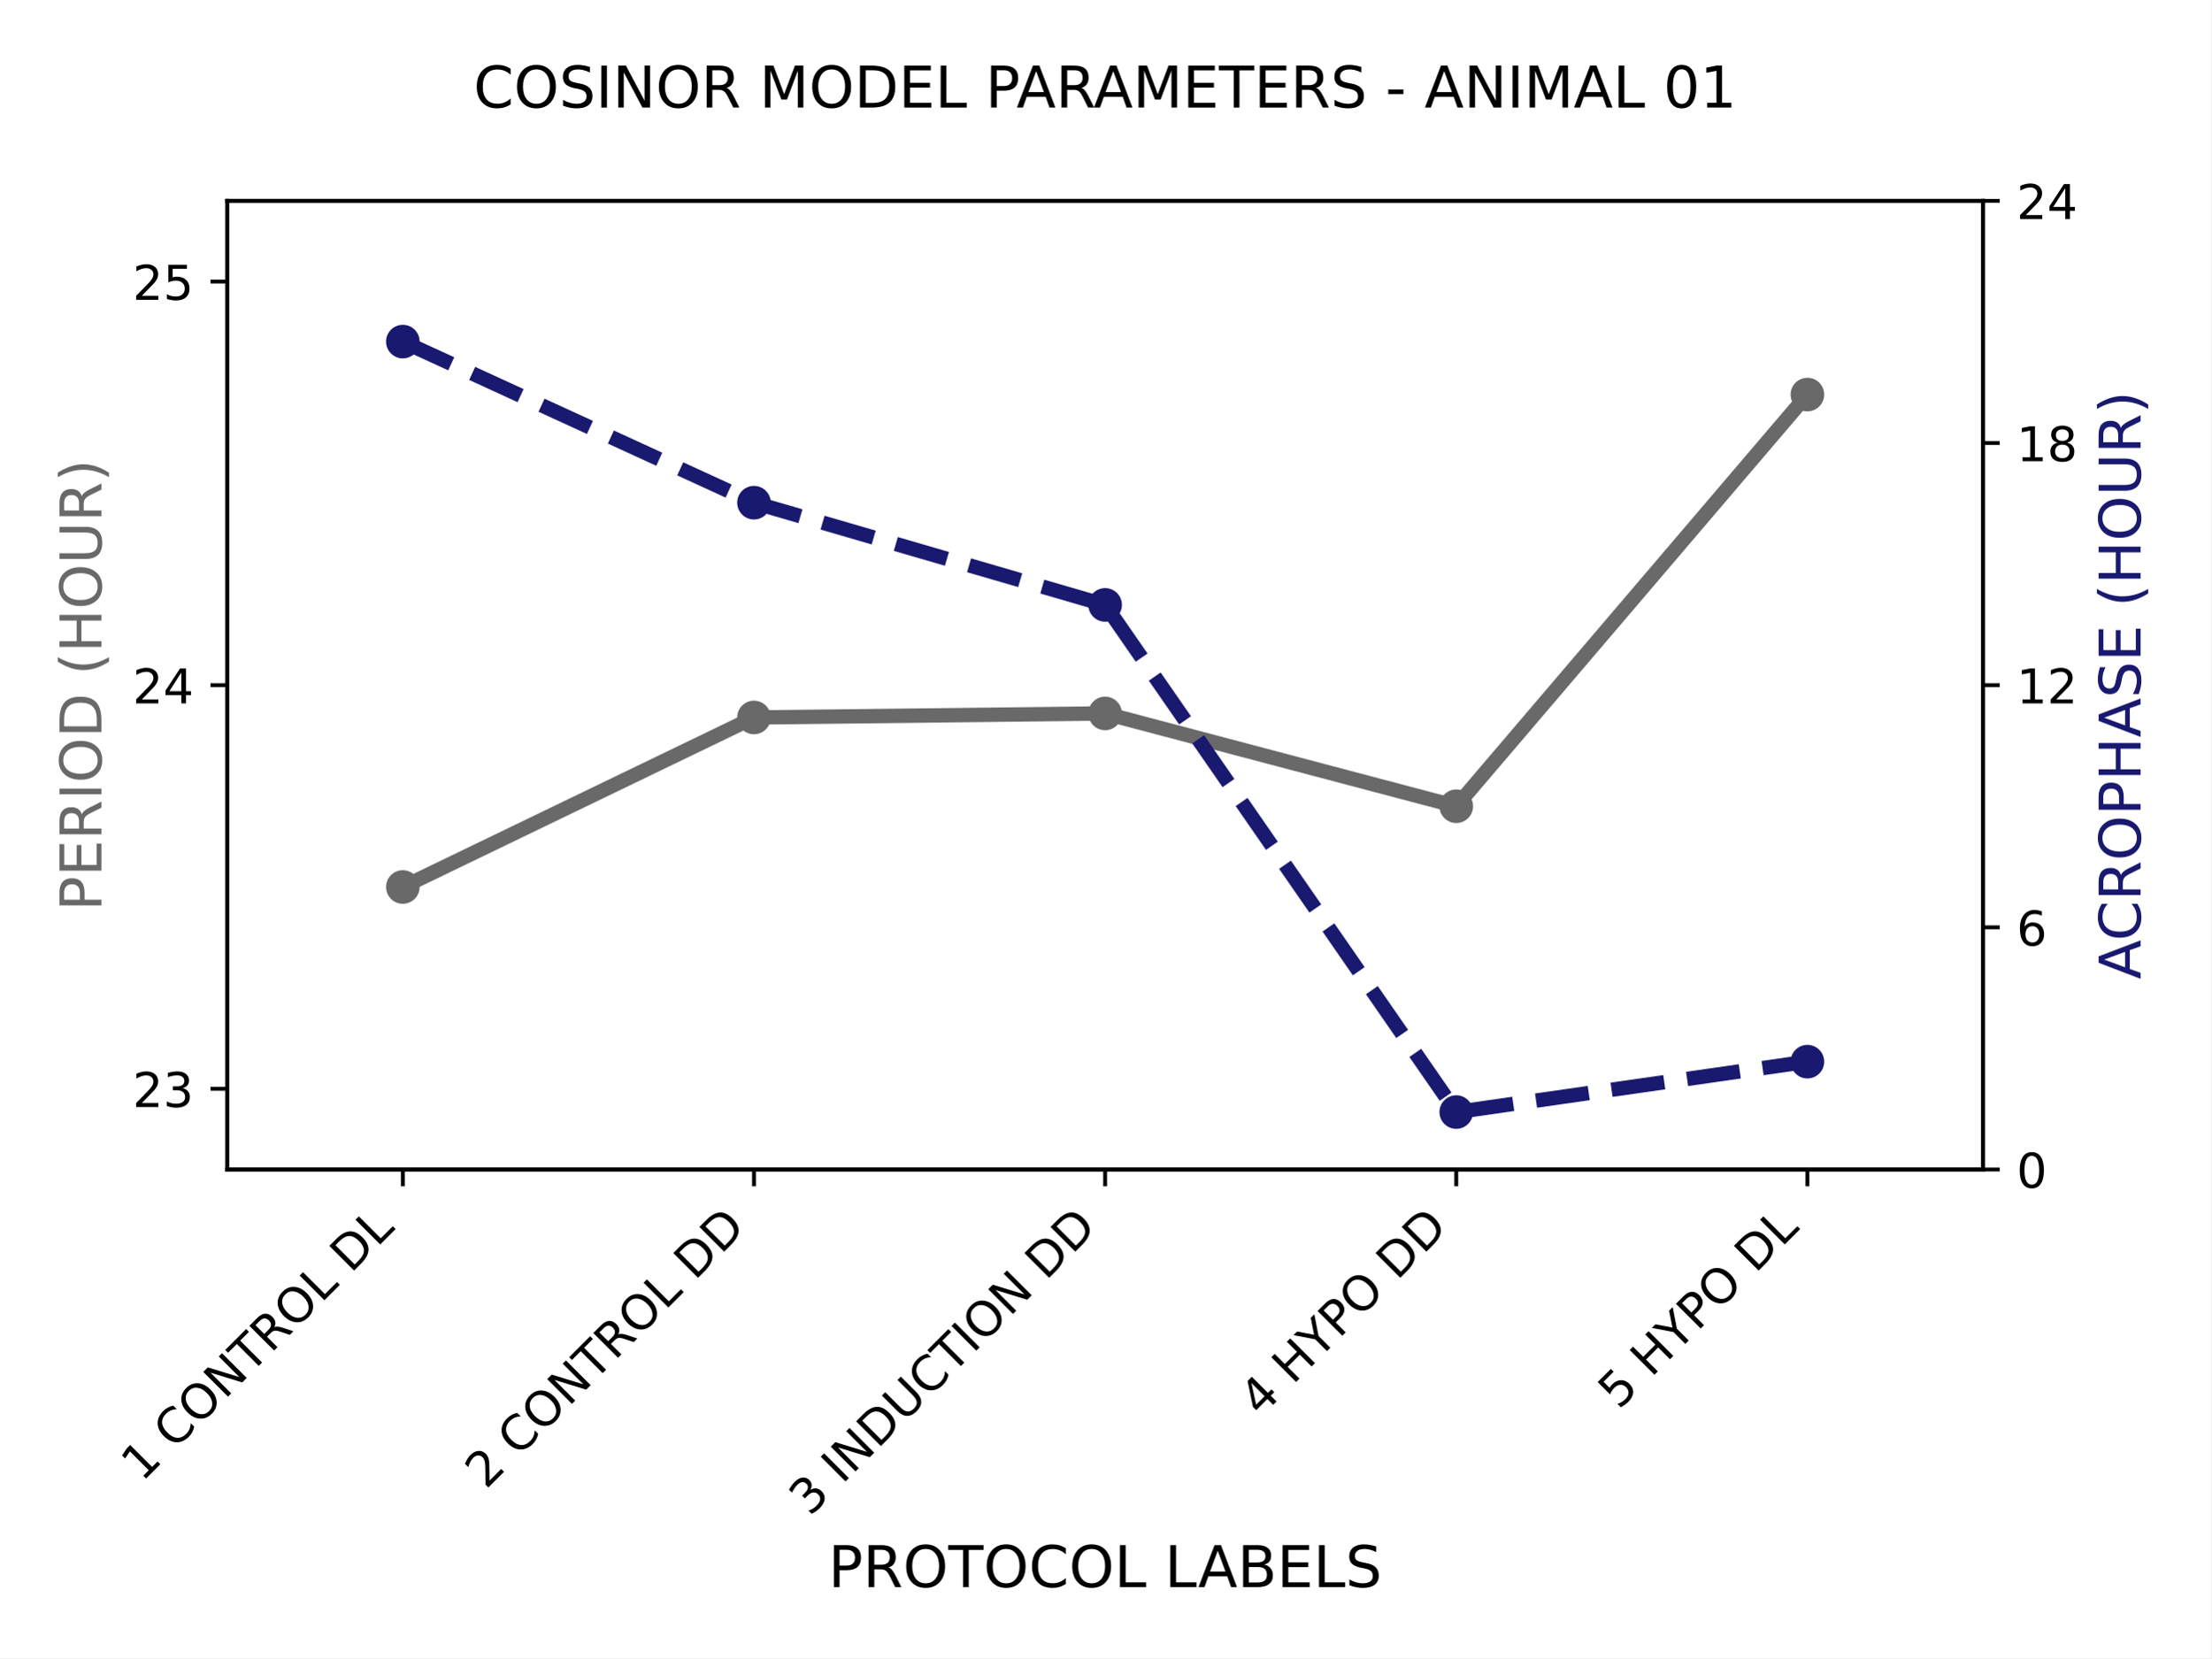
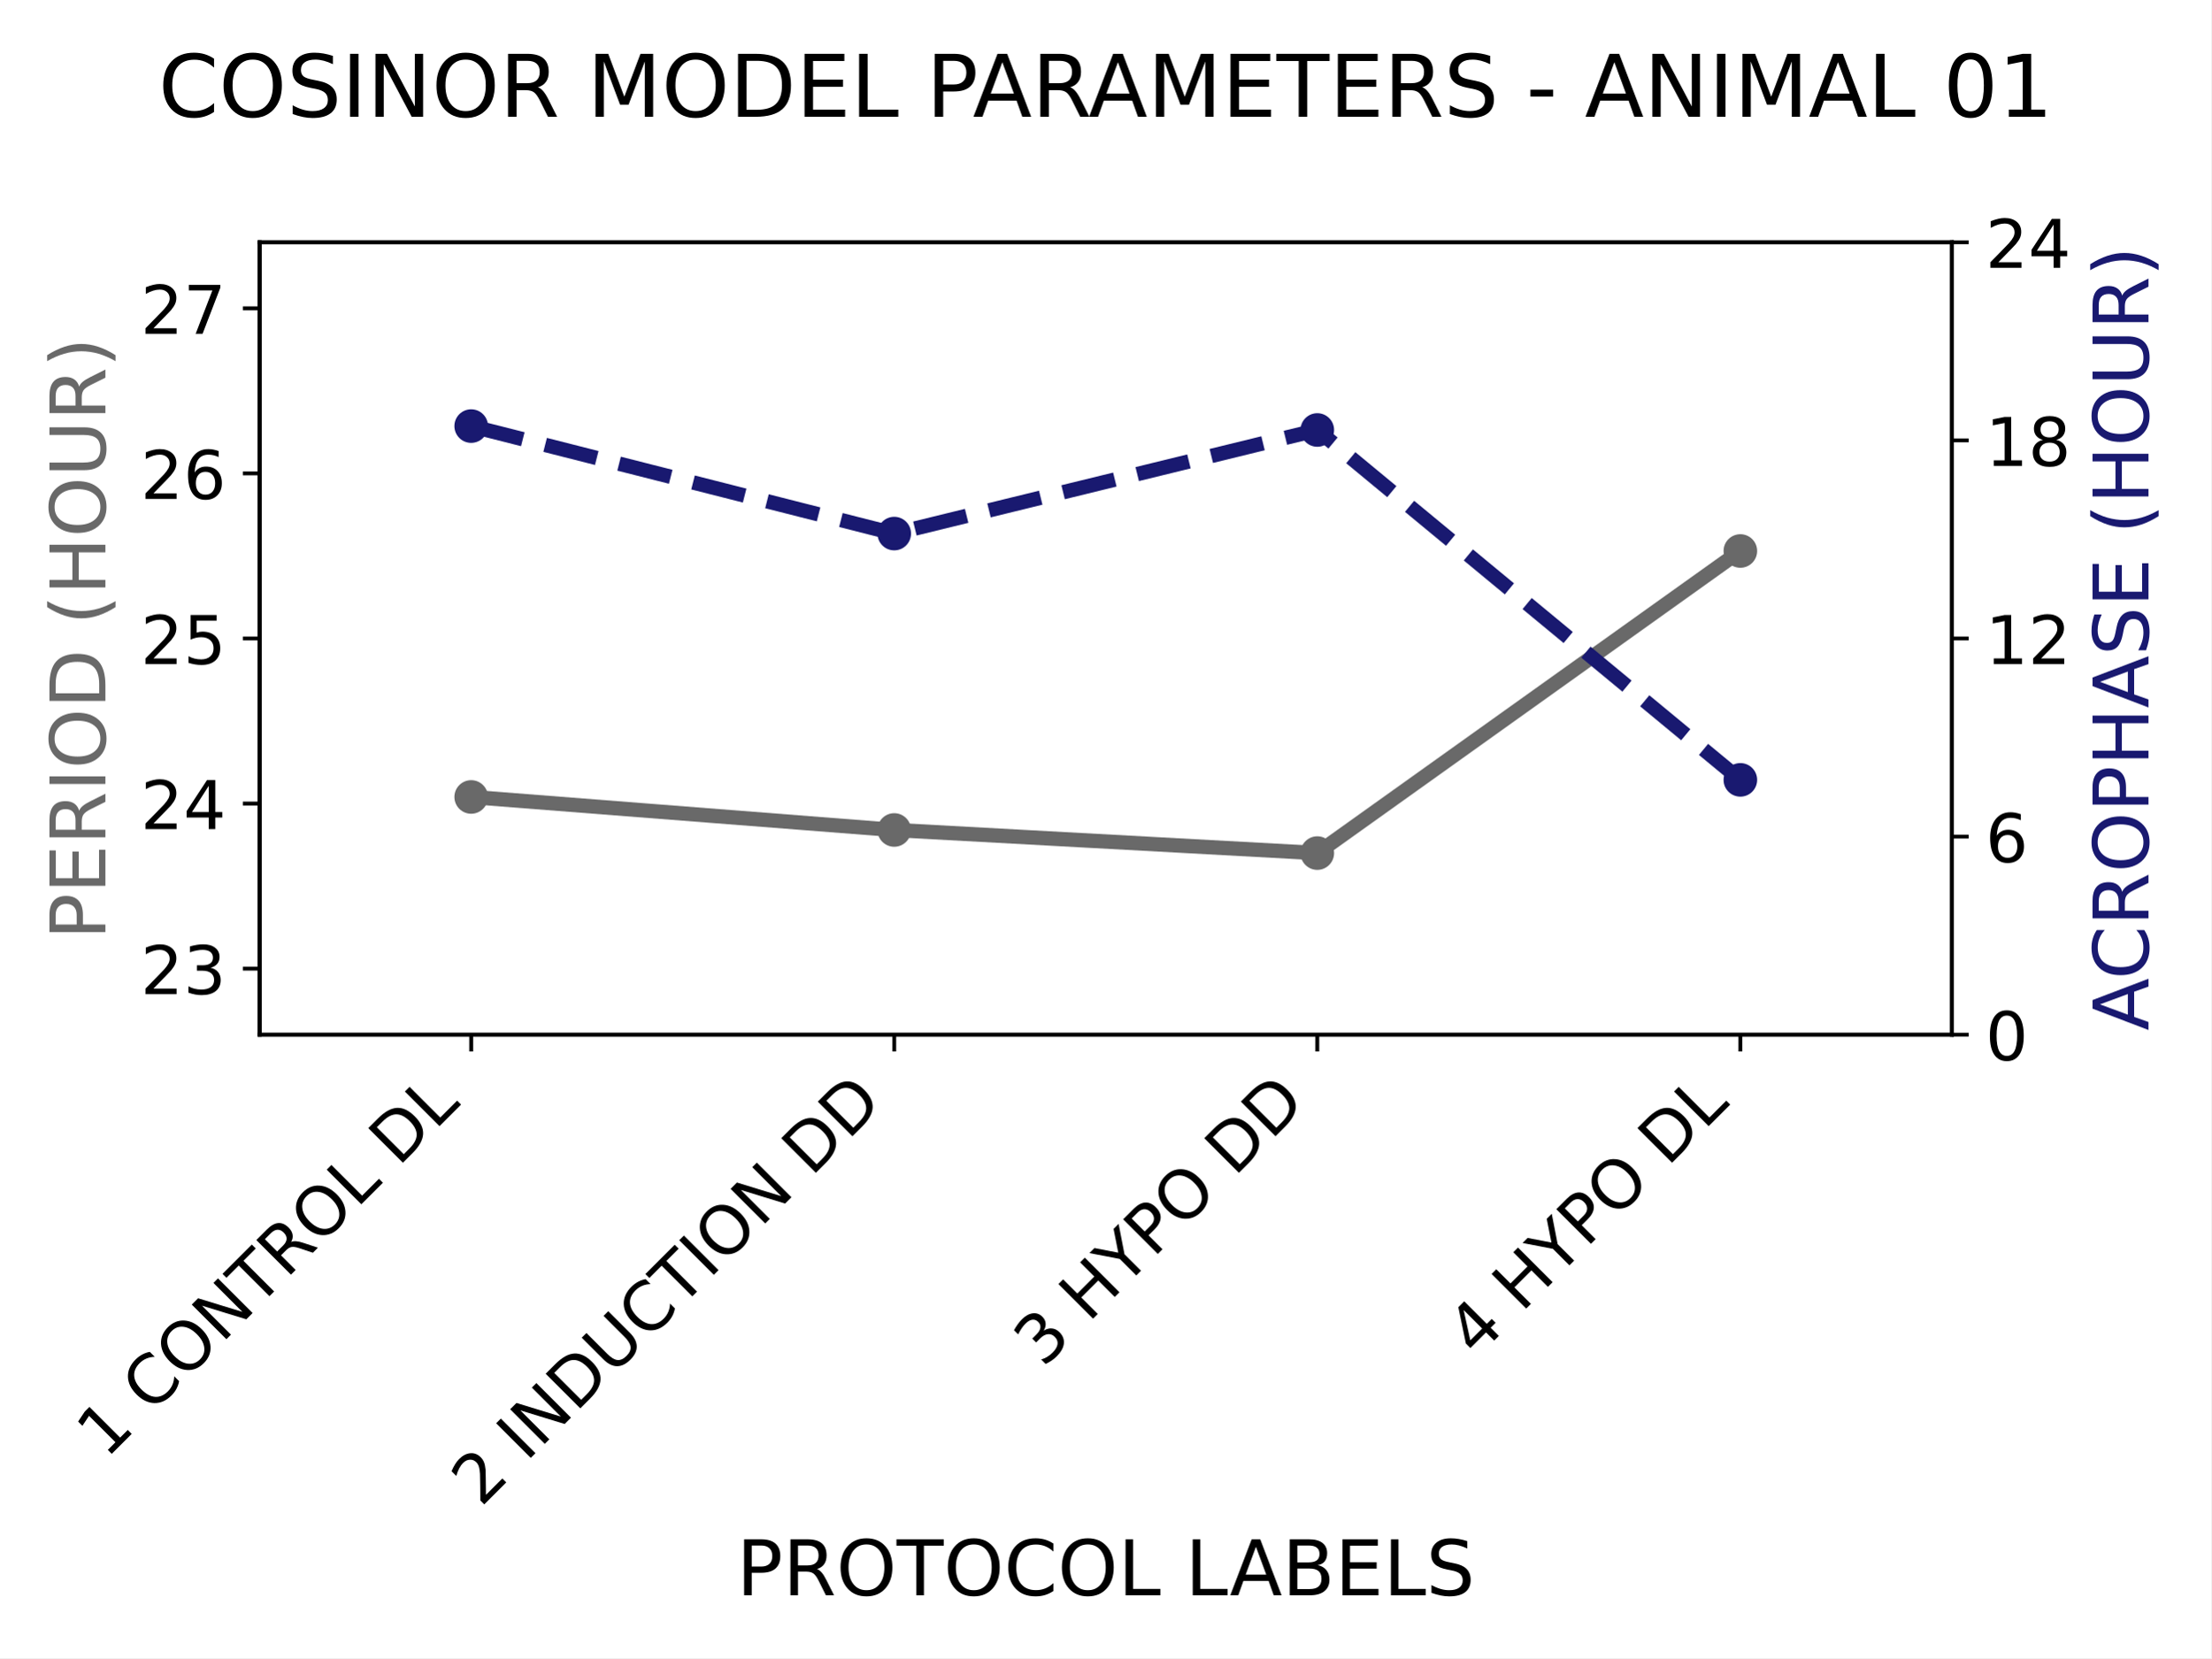
<svg xmlns="http://www.w3.org/2000/svg" xmlns:xlink="http://www.w3.org/1999/xlink" width="460.8pt" height="345.6pt" viewBox="0 0 460.8 345.6" version="1.1">
  <defs>
    <style type="text/css">*{stroke-linejoin: round; stroke-linecap: butt}</style>
  </defs>
  <g id="figure_1">
    <g id="patch_1">
      <path d="M 0 345.6  L 460.8 345.6  L 460.8 0  L 0 0  z " style="fill: #ffffff" />
    </g>
    <g id="axes_1">
      <g id="patch_2">
-         <path d="M 47.36 243.764  L 413.26 243.764  L 413.26 41.856  L 47.36 41.856  z " style="fill: #ffffff" />
+         <path d="M 54.11 215.659  L 406.78 215.659  L 406.78 50.496  L 54.11 50.496  z " style="fill: #ffffff" />
      </g>
      <g id="matplotlib.axis_1">
        <g id="xtick_1">
          <g id="line2d_1">
            <defs>
-               <path id="mb24ba07aed" d="M 0 0  L 0 3.5  " style="stroke: #000000; stroke-width: 0.8" />
+               <path id="mca653fc91b" d="M 0 0  L 0 3.5  " style="stroke: #000000; stroke-width: 0.8" />
            </defs>
            <g>
-               <use xlink:href="#mb24ba07aed" x="83.95" y="243.764" style="stroke: #000000; stroke-width: 0.8" />
+               <use xlink:href="#mca653fc91b" x="98.194" y="215.659" style="stroke: #000000; stroke-width: 0.8" />
            </g>
          </g>
          <g id="text_1">
-             <g transform="translate(29.56907 309.0471) rotate(-45) scale(0.1 -0.1)">
+             <g transform="translate(22.06045 304.2554) rotate(-45) scale(0.14 -0.14)">
              <defs>
                <path id="DejaVuSans-31" d="M 794 531  L 1825 531  L 1825 4091  L 703 3866  L 703 4441  L 1819 4666  L 2450 4666  L 2450 531  L 3481 531  L 3481 0  L 794 0  L 794 531  z " transform="scale(0.015625)" />
                <path id="DejaVuSans-20" transform="scale(0.015625)" />
                <path id="DejaVuSans-43" d="M 4122 4306  L 4122 3641  Q 3803 3938 3442 4084  Q 3081 4231 2675 4231  Q 1875 4231 1450 3742  Q 1025 3253 1025 2328  Q 1025 1406 1450 917  Q 1875 428 2675 428  Q 3081 428 3442 575  Q 3803 722 4122 1019  L 4122 359  Q 3791 134 3420 21  Q 3050 -91 2638 -91  Q 1578 -91 968 557  Q 359 1206 359 2328  Q 359 3453 968 4101  Q 1578 4750 2638 4750  Q 3056 4750 3426 4639  Q 3797 4528 4122 4306  z " transform="scale(0.015625)" />
                <path id="DejaVuSans-4f" d="M 2522 4238  Q 1834 4238 1429 3725  Q 1025 3213 1025 2328  Q 1025 1447 1429 934  Q 1834 422 2522 422  Q 3209 422 3611 934  Q 4013 1447 4013 2328  Q 4013 3213 3611 3725  Q 3209 4238 2522 4238  z M 2522 4750  Q 3503 4750 4090 4092  Q 4678 3434 4678 2328  Q 4678 1225 4090 567  Q 3503 -91 2522 -91  Q 1538 -91 948 565  Q 359 1222 359 2328  Q 359 3434 948 4092  Q 1538 4750 2522 4750  z " transform="scale(0.015625)" />
                <path id="DejaVuSans-4e" d="M 628 4666  L 1478 4666  L 3547 763  L 3547 4666  L 4159 4666  L 4159 0  L 3309 0  L 1241 3903  L 1241 0  L 628 0  L 628 4666  z " transform="scale(0.015625)" />
                <path id="DejaVuSans-54" d="M -19 4666  L 3928 4666  L 3928 4134  L 2272 4134  L 2272 0  L 1638 0  L 1638 4134  L -19 4134  L -19 4666  z " transform="scale(0.015625)" />
                <path id="DejaVuSans-52" d="M 2841 2188  Q 3044 2119 3236 1894  Q 3428 1669 3622 1275  L 4263 0  L 3584 0  L 2988 1197  Q 2756 1666 2539 1819  Q 2322 1972 1947 1972  L 1259 1972  L 1259 0  L 628 0  L 628 4666  L 2053 4666  Q 2853 4666 3247 4331  Q 3641 3997 3641 3322  Q 3641 2881 3436 2590  Q 3231 2300 2841 2188  z M 1259 4147  L 1259 2491  L 2053 2491  Q 2509 2491 2742 2702  Q 2975 2913 2975 3322  Q 2975 3731 2742 3939  Q 2509 4147 2053 4147  L 1259 4147  z " transform="scale(0.015625)" />
                <path id="DejaVuSans-4c" d="M 628 4666  L 1259 4666  L 1259 531  L 3531 531  L 3531 0  L 628 0  L 628 4666  z " transform="scale(0.015625)" />
                <path id="DejaVuSans-44" d="M 1259 4147  L 1259 519  L 2022 519  Q 2988 519 3436 956  Q 3884 1394 3884 2338  Q 3884 3275 3436 3711  Q 2988 4147 2022 4147  L 1259 4147  z M 628 4666  L 1925 4666  Q 3281 4666 3915 4102  Q 4550 3538 4550 2338  Q 4550 1131 3912 565  Q 3275 0 1925 0  L 628 0  L 628 4666  z " transform="scale(0.015625)" />
              </defs>
              <use xlink:href="#DejaVuSans-31" />
              <use xlink:href="#DejaVuSans-20" x="63.623" />
              <use xlink:href="#DejaVuSans-43" x="95.41" />
              <use xlink:href="#DejaVuSans-4f" x="165.234" />
              <use xlink:href="#DejaVuSans-4e" x="243.945" />
              <use xlink:href="#DejaVuSans-54" x="318.75" />
              <use xlink:href="#DejaVuSans-52" x="379.834" />
              <use xlink:href="#DejaVuSans-4f" x="449.316" />
              <use xlink:href="#DejaVuSans-4c" x="528.027" />
              <use xlink:href="#DejaVuSans-20" x="583.74" />
              <use xlink:href="#DejaVuSans-44" x="615.527" />
              <use xlink:href="#DejaVuSans-4c" x="692.529" />
            </g>
          </g>
        </g>
        <g id="xtick_2">
          <g id="line2d_2">
            <g>
-               <use xlink:href="#mb24ba07aed" x="157.13" y="243.764" style="stroke: #000000; stroke-width: 0.8" />
+               <use xlink:href="#mca653fc91b" x="186.361" y="215.659" style="stroke: #000000; stroke-width: 0.8" />
            </g>
          </g>
          <g id="text_2">
-             <g transform="translate(101.2443 310.5519) rotate(-45) scale(0.1 -0.1)">
+             <g transform="translate(100.1939 314.2895) rotate(-45) scale(0.14 -0.14)">
              <defs>
                <path id="DejaVuSans-32" d="M 1228 531  L 3431 531  L 3431 0  L 469 0  L 469 531  Q 828 903 1448 1529  Q 2069 2156 2228 2338  Q 2531 2678 2651 2914  Q 2772 3150 2772 3378  Q 2772 3750 2511 3984  Q 2250 4219 1831 4219  Q 1534 4219 1204 4116  Q 875 4013 500 3803  L 500 4441  Q 881 4594 1212 4672  Q 1544 4750 1819 4750  Q 2544 4750 2975 4387  Q 3406 4025 3406 3419  Q 3406 3131 3298 2873  Q 3191 2616 2906 2266  Q 2828 2175 2409 1742  Q 1991 1309 1228 531  z " transform="scale(0.015625)" />
-               </defs>
-               <use xlink:href="#DejaVuSans-32" />
-               <use xlink:href="#DejaVuSans-20" x="63.623" />
-               <use xlink:href="#DejaVuSans-43" x="95.41" />
-               <use xlink:href="#DejaVuSans-4f" x="165.234" />
-               <use xlink:href="#DejaVuSans-4e" x="243.945" />
-               <use xlink:href="#DejaVuSans-54" x="318.75" />
-               <use xlink:href="#DejaVuSans-52" x="379.834" />
-               <use xlink:href="#DejaVuSans-4f" x="449.316" />
-               <use xlink:href="#DejaVuSans-4c" x="528.027" />
-               <use xlink:href="#DejaVuSans-20" x="583.74" />
-               <use xlink:href="#DejaVuSans-44" x="615.527" />
-               <use xlink:href="#DejaVuSans-44" x="692.529" />
-             </g>
-           </g>
-         </g>
-         <g id="xtick_3">
-           <g id="line2d_3">
-             <g>
-               <use xlink:href="#mb24ba07aed" x="230.31" y="243.764" style="stroke: #000000; stroke-width: 0.8" />
-             </g>
-           </g>
-           <g id="text_3">
-             <g transform="translate(168.7619 316.2143) rotate(-45) scale(0.1 -0.1)">
-               <defs>
-                 <path id="DejaVuSans-33" d="M 2597 2516  Q 3050 2419 3304 2112  Q 3559 1806 3559 1356  Q 3559 666 3084 287  Q 2609 -91 1734 -91  Q 1441 -91 1130 -33  Q 819 25 488 141  L 488 750  Q 750 597 1062 519  Q 1375 441 1716 441  Q 2309 441 2620 675  Q 2931 909 2931 1356  Q 2931 1769 2642 2001  Q 2353 2234 1838 2234  L 1294 2234  L 1294 2753  L 1863 2753  Q 2328 2753 2575 2939  Q 2822 3125 2822 3475  Q 2822 3834 2567 4026  Q 2313 4219 1838 4219  Q 1578 4219 1281 4162  Q 984 4106 628 3988  L 628 4550  Q 988 4650 1302 4700  Q 1616 4750 1894 4750  Q 2613 4750 3031 4423  Q 3450 4097 3450 3541  Q 3450 3153 3228 2886  Q 3006 2619 2597 2516  z " transform="scale(0.015625)" />
                <path id="DejaVuSans-49" d="M 628 4666  L 1259 4666  L 1259 0  L 628 0  L 628 4666  z " transform="scale(0.015625)" />
                <path id="DejaVuSans-55" d="M 556 4666  L 1191 4666  L 1191 1831  Q 1191 1081 1462 751  Q 1734 422 2344 422  Q 2950 422 3222 751  Q 3494 1081 3494 1831  L 3494 4666  L 4128 4666  L 4128 1753  Q 4128 841 3676 375  Q 3225 -91 2344 -91  Q 1459 -91 1007 375  Q 556 841 556 1753  L 556 4666  z " transform="scale(0.015625)" />
              </defs>
-               <use xlink:href="#DejaVuSans-33" />
+               <use xlink:href="#DejaVuSans-32" />
              <use xlink:href="#DejaVuSans-20" x="63.623" />
              <use xlink:href="#DejaVuSans-49" x="95.41" />
              <use xlink:href="#DejaVuSans-4e" x="124.902" />
              <use xlink:href="#DejaVuSans-44" x="199.707" />
              <use xlink:href="#DejaVuSans-55" x="276.709" />
              <use xlink:href="#DejaVuSans-43" x="349.902" />
              <use xlink:href="#DejaVuSans-54" x="419.727" />
              <use xlink:href="#DejaVuSans-49" x="480.811" />
              <use xlink:href="#DejaVuSans-4f" x="510.303" />
              <use xlink:href="#DejaVuSans-4e" x="589.014" />
              <use xlink:href="#DejaVuSans-20" x="663.818" />
              <use xlink:href="#DejaVuSans-44" x="695.605" />
              <use xlink:href="#DejaVuSans-44" x="772.607" />
            </g>
          </g>
        </g>
-         <g id="xtick_4">
-           <g id="line2d_4">
-             <g>
-               <use xlink:href="#mb24ba07aed" x="303.49" y="243.764" style="stroke: #000000; stroke-width: 0.8" />
-             </g>
-           </g>
-           <g id="text_4">
-             <g transform="translate(262.6701 295.4861) rotate(-45) scale(0.1 -0.1)">
-               <defs>
-                 <path id="DejaVuSans-34" d="M 2419 4116  L 825 1625  L 2419 1625  L 2419 4116  z M 2253 4666  L 3047 4666  L 3047 1625  L 3713 1625  L 3713 1100  L 3047 1100  L 3047 0  L 2419 0  L 2419 1100  L 313 1100  L 313 1709  L 2253 4666  z " transform="scale(0.015625)" />
+         <g id="xtick_3">
+           <g id="line2d_3">
+             <g>
+               <use xlink:href="#mca653fc91b" x="274.529" y="215.659" style="stroke: #000000; stroke-width: 0.8" />
+             </g>
+           </g>
+           <g id="text_3">
+             <g transform="translate(217.3808 285.2701) rotate(-45) scale(0.14 -0.14)">
+               <defs>
+                 <path id="DejaVuSans-33" d="M 2597 2516  Q 3050 2419 3304 2112  Q 3559 1806 3559 1356  Q 3559 666 3084 287  Q 2609 -91 1734 -91  Q 1441 -91 1130 -33  Q 819 25 488 141  L 488 750  Q 750 597 1062 519  Q 1375 441 1716 441  Q 2309 441 2620 675  Q 2931 909 2931 1356  Q 2931 1769 2642 2001  Q 2353 2234 1838 2234  L 1294 2234  L 1294 2753  L 1863 2753  Q 2328 2753 2575 2939  Q 2822 3125 2822 3475  Q 2822 3834 2567 4026  Q 2313 4219 1838 4219  Q 1578 4219 1281 4162  Q 984 4106 628 3988  L 628 4550  Q 988 4650 1302 4700  Q 1616 4750 1894 4750  Q 2613 4750 3031 4423  Q 3450 4097 3450 3541  Q 3450 3153 3228 2886  Q 3006 2619 2597 2516  z " transform="scale(0.015625)" />
                <path id="DejaVuSans-48" d="M 628 4666  L 1259 4666  L 1259 2753  L 3553 2753  L 3553 4666  L 4184 4666  L 4184 0  L 3553 0  L 3553 2222  L 1259 2222  L 1259 0  L 628 0  L 628 4666  z " transform="scale(0.015625)" />
                <path id="DejaVuSans-59" d="M -13 4666  L 666 4666  L 1959 2747  L 3244 4666  L 3922 4666  L 2272 2222  L 2272 0  L 1638 0  L 1638 2222  L -13 4666  z " transform="scale(0.015625)" />
                <path id="DejaVuSans-50" d="M 1259 4147  L 1259 2394  L 2053 2394  Q 2494 2394 2734 2622  Q 2975 2850 2975 3272  Q 2975 3691 2734 3919  Q 2494 4147 2053 4147  L 1259 4147  z M 628 4666  L 2053 4666  Q 2838 4666 3239 4311  Q 3641 3956 3641 3272  Q 3641 2581 3239 2228  Q 2838 1875 2053 1875  L 1259 1875  L 1259 0  L 628 0  L 628 4666  z " transform="scale(0.015625)" />
+               </defs>
+               <use xlink:href="#DejaVuSans-33" />
+               <use xlink:href="#DejaVuSans-20" x="63.623" />
+               <use xlink:href="#DejaVuSans-48" x="95.41" />
+               <use xlink:href="#DejaVuSans-59" x="170.605" />
+               <use xlink:href="#DejaVuSans-50" x="231.689" />
+               <use xlink:href="#DejaVuSans-4f" x="291.992" />
+               <use xlink:href="#DejaVuSans-20" x="370.703" />
+               <use xlink:href="#DejaVuSans-44" x="402.49" />
+               <use xlink:href="#DejaVuSans-44" x="479.492" />
+             </g>
+           </g>
+         </g>
+         <g id="xtick_4">
+           <g id="line2d_4">
+             <g>
+               <use xlink:href="#mca653fc91b" x="362.696" y="215.659" style="stroke: #000000; stroke-width: 0.8" />
+             </g>
+           </g>
+           <g id="text_4">
+             <g transform="translate(307.6551 283.1633) rotate(-45) scale(0.14 -0.14)">
+               <defs>
+                 <path id="DejaVuSans-34" d="M 2419 4116  L 825 1625  L 2419 1625  L 2419 4116  z M 2253 4666  L 3047 4666  L 3047 1625  L 3713 1625  L 3713 1100  L 3047 1100  L 3047 0  L 2419 0  L 2419 1100  L 313 1100  L 313 1709  L 2253 4666  z " transform="scale(0.015625)" />
              </defs>
              <use xlink:href="#DejaVuSans-34" />
              <use xlink:href="#DejaVuSans-20" x="63.623" />
              <use xlink:href="#DejaVuSans-48" x="95.41" />
              <use xlink:href="#DejaVuSans-59" x="170.605" />
              <use xlink:href="#DejaVuSans-50" x="231.689" />
              <use xlink:href="#DejaVuSans-4f" x="291.992" />
              <use xlink:href="#DejaVuSans-20" x="370.703" />
              <use xlink:href="#DejaVuSans-44" x="402.49" />
-               <use xlink:href="#DejaVuSans-44" x="479.492" />
-             </g>
-           </g>
-         </g>
-         <g id="xtick_5">
-           <g id="line2d_5">
-             <g>
-               <use xlink:href="#mb24ba07aed" x="376.67" y="243.764" style="stroke: #000000; stroke-width: 0.8" />
-             </g>
-           </g>
-           <g id="text_5">
-             <g transform="translate(337.3549 293.9813) rotate(-45) scale(0.1 -0.1)">
-               <defs>
-                 <path id="DejaVuSans-35" d="M 691 4666  L 3169 4666  L 3169 4134  L 1269 4134  L 1269 2991  Q 1406 3038 1543 3061  Q 1681 3084 1819 3084  Q 2600 3084 3056 2656  Q 3513 2228 3513 1497  Q 3513 744 3044 326  Q 2575 -91 1722 -91  Q 1428 -91 1123 -41  Q 819 9 494 109  L 494 744  Q 775 591 1075 516  Q 1375 441 1709 441  Q 2250 441 2565 725  Q 2881 1009 2881 1497  Q 2881 1984 2565 2268  Q 2250 2553 1709 2553  Q 1456 2553 1204 2497  Q 953 2441 691 2322  L 691 4666  z " transform="scale(0.015625)" />
-               </defs>
-               <use xlink:href="#DejaVuSans-35" />
-               <use xlink:href="#DejaVuSans-20" x="63.623" />
-               <use xlink:href="#DejaVuSans-48" x="95.41" />
-               <use xlink:href="#DejaVuSans-59" x="170.605" />
-               <use xlink:href="#DejaVuSans-50" x="231.689" />
-               <use xlink:href="#DejaVuSans-4f" x="291.992" />
-               <use xlink:href="#DejaVuSans-20" x="370.703" />
-               <use xlink:href="#DejaVuSans-44" x="402.49" />
              <use xlink:href="#DejaVuSans-4c" x="479.492" />
            </g>
          </g>
        </g>
-         <g id="text_6">
-           <g transform="translate(172.6069 330.803) scale(0.12 -0.12)">
+         <g id="text_5">
+           <g transform="translate(153.5075 332.5058) scale(0.16 -0.16)">
            <defs>
              <path id="DejaVuSans-41" d="M 2188 4044  L 1331 1722  L 3047 1722  L 2188 4044  z M 1831 4666  L 2547 4666  L 4325 0  L 3669 0  L 3244 1197  L 1141 1197  L 716 0  L 50 0  L 1831 4666  z " transform="scale(0.015625)" />
              <path id="DejaVuSans-42" d="M 1259 2228  L 1259 519  L 2272 519  Q 2781 519 3026 730  Q 3272 941 3272 1375  Q 3272 1813 3026 2020  Q 2781 2228 2272 2228  L 1259 2228  z M 1259 4147  L 1259 2741  L 2194 2741  Q 2656 2741 2882 2914  Q 3109 3088 3109 3444  Q 3109 3797 2882 3972  Q 2656 4147 2194 4147  L 1259 4147  z M 628 4666  L 2241 4666  Q 2963 4666 3353 4366  Q 3744 4066 3744 3513  Q 3744 3084 3544 2831  Q 3344 2578 2956 2516  Q 3422 2416 3680 2098  Q 3938 1781 3938 1306  Q 3938 681 3513 340  Q 3088 0 2303 0  L 628 0  L 628 4666  z " transform="scale(0.015625)" />
              <path id="DejaVuSans-45" d="M 628 4666  L 3578 4666  L 3578 4134  L 1259 4134  L 1259 2753  L 3481 2753  L 3481 2222  L 1259 2222  L 1259 531  L 3634 531  L 3634 0  L 628 0  L 628 4666  z " transform="scale(0.015625)" />
              <path id="DejaVuSans-53" d="M 3425 4513  L 3425 3897  Q 3066 4069 2747 4153  Q 2428 4238 2131 4238  Q 1616 4238 1336 4038  Q 1056 3838 1056 3469  Q 1056 3159 1242 3001  Q 1428 2844 1947 2747  L 2328 2669  Q 3034 2534 3370 2195  Q 3706 1856 3706 1288  Q 3706 609 3251 259  Q 2797 -91 1919 -91  Q 1588 -91 1214 -16  Q 841 59 441 206  L 441 856  Q 825 641 1194 531  Q 1563 422 1919 422  Q 2459 422 2753 634  Q 3047 847 3047 1241  Q 3047 1584 2836 1778  Q 2625 1972 2144 2069  L 1759 2144  Q 1053 2284 737 2584  Q 422 2884 422 3419  Q 422 4038 858 4394  Q 1294 4750 2059 4750  Q 2388 4750 2728 4690  Q 3069 4631 3425 4513  z " transform="scale(0.015625)" />
            </defs>
            <use xlink:href="#DejaVuSans-50" />
            <use xlink:href="#DejaVuSans-52" x="60.303" />
            <use xlink:href="#DejaVuSans-4f" x="129.785" />
            <use xlink:href="#DejaVuSans-54" x="208.496" />
            <use xlink:href="#DejaVuSans-4f" x="269.58" />
            <use xlink:href="#DejaVuSans-43" x="348.291" />
            <use xlink:href="#DejaVuSans-4f" x="418.115" />
            <use xlink:href="#DejaVuSans-4c" x="496.826" />
            <use xlink:href="#DejaVuSans-20" x="552.539" />
            <use xlink:href="#DejaVuSans-4c" x="584.326" />
            <use xlink:href="#DejaVuSans-41" x="642.289" />
            <use xlink:href="#DejaVuSans-42" x="710.697" />
            <use xlink:href="#DejaVuSans-45" x="779.301" />
            <use xlink:href="#DejaVuSans-4c" x="842.484" />
            <use xlink:href="#DejaVuSans-53" x="898.197" />
          </g>
        </g>
      </g>
      <g id="matplotlib.axis_2">
        <g id="ytick_1">
+           <g id="line2d_5">
+             <defs>
+               <path id="m9afe0396a9" d="M 0 0  L -3.5 0  " style="stroke: #000000; stroke-width: 0.8" />
+             </defs>
+             <g>
+               <use xlink:href="#m9afe0396a9" x="54.11" y="201.895" style="stroke: #000000; stroke-width: 0.8" />
+             </g>
+           </g>
+           <g id="text_6">
+             <g transform="translate(29.295 207.2142) scale(0.14 -0.14)">
+               <use xlink:href="#DejaVuSans-32" />
+               <use xlink:href="#DejaVuSans-33" x="63.623" />
+             </g>
+           </g>
+         </g>
+         <g id="ytick_2">
          <g id="line2d_6">
-             <defs>
-               <path id="me39c840c25" d="M 0 0  L -3.5 0  " style="stroke: #000000; stroke-width: 0.8" />
-             </defs>
-             <g>
-               <use xlink:href="#me39c840c25" x="47.36" y="226.938" style="stroke: #000000; stroke-width: 0.8" />
+             <g>
+               <use xlink:href="#m9afe0396a9" x="54.11" y="167.486" style="stroke: #000000; stroke-width: 0.8" />
            </g>
          </g>
          <g id="text_7">
-             <g transform="translate(27.635 230.7374) scale(0.1 -0.1)">
-               <use xlink:href="#DejaVuSans-32" />
-               <use xlink:href="#DejaVuSans-33" x="63.623" />
-             </g>
-           </g>
-         </g>
-         <g id="ytick_2">
+             <g transform="translate(29.295 172.8053) scale(0.14 -0.14)">
+               <use xlink:href="#DejaVuSans-32" />
+               <use xlink:href="#DejaVuSans-34" x="63.623" />
+             </g>
+           </g>
+         </g>
+         <g id="ytick_3">
          <g id="line2d_7">
            <g>
-               <use xlink:href="#me39c840c25" x="47.36" y="142.81" style="stroke: #000000; stroke-width: 0.8" />
+               <use xlink:href="#m9afe0396a9" x="54.11" y="133.077" style="stroke: #000000; stroke-width: 0.8" />
            </g>
          </g>
          <g id="text_8">
-             <g transform="translate(27.635 146.6091) scale(0.1 -0.1)">
-               <use xlink:href="#DejaVuSans-32" />
-               <use xlink:href="#DejaVuSans-34" x="63.623" />
-             </g>
-           </g>
-         </g>
-         <g id="ytick_3">
+             <g transform="translate(29.295 138.3963) scale(0.14 -0.14)">
+               <defs>
+                 <path id="DejaVuSans-35" d="M 691 4666  L 3169 4666  L 3169 4134  L 1269 4134  L 1269 2991  Q 1406 3038 1543 3061  Q 1681 3084 1819 3084  Q 2600 3084 3056 2656  Q 3513 2228 3513 1497  Q 3513 744 3044 326  Q 2575 -91 1722 -91  Q 1428 -91 1123 -41  Q 819 9 494 109  L 494 744  Q 775 591 1075 516  Q 1375 441 1709 441  Q 2250 441 2565 725  Q 2881 1009 2881 1497  Q 2881 1984 2565 2268  Q 2250 2553 1709 2553  Q 1456 2553 1204 2497  Q 953 2441 691 2322  L 691 4666  z " transform="scale(0.015625)" />
+               </defs>
+               <use xlink:href="#DejaVuSans-32" />
+               <use xlink:href="#DejaVuSans-35" x="63.623" />
+             </g>
+           </g>
+         </g>
+         <g id="ytick_4">
          <g id="line2d_8">
            <g>
-               <use xlink:href="#me39c840c25" x="47.36" y="58.682" style="stroke: #000000; stroke-width: 0.8" />
+               <use xlink:href="#m9afe0396a9" x="54.11" y="98.668" style="stroke: #000000; stroke-width: 0.8" />
            </g>
          </g>
          <g id="text_9">
-             <g transform="translate(27.635 62.48087) scale(0.1 -0.1)">
-               <use xlink:href="#DejaVuSans-32" />
-               <use xlink:href="#DejaVuSans-35" x="63.623" />
-             </g>
-           </g>
-         </g>
-         <g id="text_10">
-           <g style="fill: #696969" transform="translate(21.13938 189.8855) rotate(-90) scale(0.12 -0.12)">
+             <g transform="translate(29.295 103.9874) scale(0.14 -0.14)">
+               <defs>
+                 <path id="DejaVuSans-36" d="M 2113 2584  Q 1688 2584 1439 2293  Q 1191 2003 1191 1497  Q 1191 994 1439 701  Q 1688 409 2113 409  Q 2538 409 2786 701  Q 3034 994 3034 1497  Q 3034 2003 2786 2293  Q 2538 2584 2113 2584  z M 3366 4563  L 3366 3988  Q 3128 4100 2886 4159  Q 2644 4219 2406 4219  Q 1781 4219 1451 3797  Q 1122 3375 1075 2522  Q 1259 2794 1537 2939  Q 1816 3084 2150 3084  Q 2853 3084 3261 2657  Q 3669 2231 3669 1497  Q 3669 778 3244 343  Q 2819 -91 2113 -91  Q 1303 -91 875 529  Q 447 1150 447 2328  Q 447 3434 972 4092  Q 1497 4750 2381 4750  Q 2619 4750 2861 4703  Q 3103 4656 3366 4563  z " transform="scale(0.015625)" />
+               </defs>
+               <use xlink:href="#DejaVuSans-32" />
+               <use xlink:href="#DejaVuSans-36" x="63.623" />
+             </g>
+           </g>
+         </g>
+         <g id="ytick_5">
+           <g id="line2d_9">
+             <g>
+               <use xlink:href="#m9afe0396a9" x="54.11" y="64.26" style="stroke: #000000; stroke-width: 0.8" />
+             </g>
+           </g>
+           <g id="text_10">
+             <g transform="translate(29.295 69.57848) scale(0.14 -0.14)">
+               <defs>
+                 <path id="DejaVuSans-37" d="M 525 4666  L 3525 4666  L 3525 4397  L 1831 0  L 1172 0  L 2766 4134  L 525 4134  L 525 4666  z " transform="scale(0.015625)" />
+               </defs>
+               <use xlink:href="#DejaVuSans-32" />
+               <use xlink:href="#DejaVuSans-37" x="63.623" />
+             </g>
+           </g>
+         </g>
+         <g id="text_11">
+           <g style="fill: #696969" transform="translate(21.9675 195.8449) rotate(-90) scale(0.16 -0.16)">
            <defs>
              <path id="DejaVuSans-28" d="M 1984 4856  Q 1566 4138 1362 3434  Q 1159 2731 1159 2009  Q 1159 1288 1364 580  Q 1569 -128 1984 -844  L 1484 -844  Q 1016 -109 783 600  Q 550 1309 550 2009  Q 550 2706 781 3412  Q 1013 4119 1484 4856  L 1984 4856  z " transform="scale(0.015625)" />
              <path id="DejaVuSans-29" d="M 513 4856  L 1013 4856  Q 1481 4119 1714 3412  Q 1947 2706 1947 2009  Q 1947 1309 1714 600  Q 1481 -109 1013 -844  L 513 -844  Q 928 -128 1133 580  Q 1338 1288 1338 2009  Q 1338 2731 1133 3434  Q 928 4138 513 4856  z " transform="scale(0.015625)" />
            </defs>
            <use xlink:href="#DejaVuSans-50" />
            <use xlink:href="#DejaVuSans-45" x="60.303" />
            <use xlink:href="#DejaVuSans-52" x="123.486" />
            <use xlink:href="#DejaVuSans-49" x="192.969" />
            <use xlink:href="#DejaVuSans-4f" x="222.461" />
            <use xlink:href="#DejaVuSans-44" x="301.172" />
            <use xlink:href="#DejaVuSans-20" x="378.174" />
            <use xlink:href="#DejaVuSans-28" x="409.961" />
            <use xlink:href="#DejaVuSans-48" x="448.975" />
            <use xlink:href="#DejaVuSans-4f" x="524.17" />
            <use xlink:href="#DejaVuSans-55" x="602.881" />
            <use xlink:href="#DejaVuSans-52" x="676.074" />
            <use xlink:href="#DejaVuSans-29" x="745.557" />
          </g>
        </g>
      </g>
-       <g id="line2d_9">
-         <path d="M 83.95 184.874  L 157.13 149.54  L 230.31 148.699  L 303.49 168.048  L 376.67 82.238  " clip-path="url(#pb536b3be48)" style="fill: none; stroke: #696969; stroke-width: 3; stroke-linecap: square" />
+       <g id="line2d_10">
+         <path d="M 98.194 166.11  L 186.361 172.992  L 274.529 177.809  L 362.696 114.841  " clip-path="url(#p04294e4812)" style="fill: none; stroke: #696969; stroke-width: 3; stroke-linecap: square" />
        <defs>
-           <path id="md183e93a2d" d="M 0 3  C 0.796 3 1.559 2.684 2.121 2.121  C 2.684 1.559 3 0.796 3 0  C 3 -0.796 2.684 -1.559 2.121 -2.121  C 1.559 -2.684 0.796 -3 0 -3  C -0.796 -3 -1.559 -2.684 -2.121 -2.121  C -2.684 -1.559 -3 -0.796 -3 0  C -3 0.796 -2.684 1.559 -2.121 2.121  C -1.559 2.684 -0.796 3 0 3  z " style="stroke: #696969" />
+           <path id="m735f878296" d="M 0 3  C 0.796 3 1.559 2.684 2.121 2.121  C 2.684 1.559 3 0.796 3 0  C 3 -0.796 2.684 -1.559 2.121 -2.121  C 1.559 -2.684 0.796 -3 0 -3  C -0.796 -3 -1.559 -2.684 -2.121 -2.121  C -2.684 -1.559 -3 -0.796 -3 0  C -3 0.796 -2.684 1.559 -2.121 2.121  C -1.559 2.684 -0.796 3 0 3  z " style="stroke: #696969" />
        </defs>
-         <g clip-path="url(#pb536b3be48)">
-           <use xlink:href="#md183e93a2d" x="83.95" y="184.874" style="fill: #696969; stroke: #696969" />
-           <use xlink:href="#md183e93a2d" x="157.13" y="149.54" style="fill: #696969; stroke: #696969" />
-           <use xlink:href="#md183e93a2d" x="230.31" y="148.699" style="fill: #696969; stroke: #696969" />
-           <use xlink:href="#md183e93a2d" x="303.49" y="168.048" style="fill: #696969; stroke: #696969" />
-           <use xlink:href="#md183e93a2d" x="376.67" y="82.238" style="fill: #696969; stroke: #696969" />
+         <g clip-path="url(#p04294e4812)">
+           <use xlink:href="#m735f878296" x="98.194" y="166.11" style="fill: #696969; stroke: #696969" />
+           <use xlink:href="#m735f878296" x="186.361" y="172.992" style="fill: #696969; stroke: #696969" />
+           <use xlink:href="#m735f878296" x="274.529" y="177.809" style="fill: #696969; stroke: #696969" />
+           <use xlink:href="#m735f878296" x="362.696" y="114.841" style="fill: #696969; stroke: #696969" />
        </g>
      </g>
      <g id="patch_3">
-         <path d="M 47.36 243.764  L 47.36 41.856  " style="fill: none; stroke: #000000; stroke-width: 0.8; stroke-linejoin: miter; stroke-linecap: square" />
+         <path d="M 54.11 215.659  L 54.11 50.496  " style="fill: none; stroke: #000000; stroke-width: 0.8; stroke-linejoin: miter; stroke-linecap: square" />
      </g>
      <g id="patch_4">
-         <path d="M 413.26 243.764  L 413.26 41.856  " style="fill: none; stroke: #000000; stroke-width: 0.8; stroke-linejoin: miter; stroke-linecap: square" />
+         <path d="M 406.78 215.659  L 406.78 50.496  " style="fill: none; stroke: #000000; stroke-width: 0.8; stroke-linejoin: miter; stroke-linecap: square" />
      </g>
      <g id="patch_5">
-         <path d="M 47.36 243.764  L 413.26 243.764  " style="fill: none; stroke: #000000; stroke-width: 0.8; stroke-linejoin: miter; stroke-linecap: square" />
+         <path d="M 54.11 215.659  L 406.78 215.659  " style="fill: none; stroke: #000000; stroke-width: 0.8; stroke-linejoin: miter; stroke-linecap: square" />
      </g>
      <g id="patch_6">
-         <path d="M 47.36 41.856  L 413.26 41.856  " style="fill: none; stroke: #000000; stroke-width: 0.8; stroke-linejoin: miter; stroke-linecap: square" />
-       </g>
-       <g id="text_11">
-         <g transform="translate(98.68594 22.41862) scale(0.12 -0.12)">
+         <path d="M 54.11 50.496  L 406.78 50.496  " style="fill: none; stroke: #000000; stroke-width: 0.8; stroke-linejoin: miter; stroke-linecap: square" />
+       </g>
+       <g id="text_12">
+         <g transform="translate(33.00891 24.33994) scale(0.18 -0.18)">
          <defs>
            <path id="DejaVuSans-4d" d="M 628 4666  L 1569 4666  L 2759 1491  L 3956 4666  L 4897 4666  L 4897 0  L 4281 0  L 4281 4097  L 3078 897  L 2444 897  L 1241 4097  L 1241 0  L 628 0  L 628 4666  z " transform="scale(0.015625)" />
            <path id="DejaVuSans-2d" d="M 313 2009  L 1997 2009  L 1997 1497  L 313 1497  L 313 2009  z " transform="scale(0.015625)" />
            <path id="DejaVuSans-30" d="M 2034 4250  Q 1547 4250 1301 3770  Q 1056 3291 1056 2328  Q 1056 1369 1301 889  Q 1547 409 2034 409  Q 2525 409 2770 889  Q 3016 1369 3016 2328  Q 3016 3291 2770 3770  Q 2525 4250 2034 4250  z M 2034 4750  Q 2819 4750 3233 4129  Q 3647 3509 3647 2328  Q 3647 1150 3233 529  Q 2819 -91 2034 -91  Q 1250 -91 836 529  Q 422 1150 422 2328  Q 422 3509 836 4129  Q 1250 4750 2034 4750  z " transform="scale(0.015625)" />
          </defs>
          <use xlink:href="#DejaVuSans-43" />
          <use xlink:href="#DejaVuSans-4f" x="69.824" />
          <use xlink:href="#DejaVuSans-53" x="148.535" />
          <use xlink:href="#DejaVuSans-49" x="212.012" />
          <use xlink:href="#DejaVuSans-4e" x="241.504" />
          <use xlink:href="#DejaVuSans-4f" x="316.309" />
          <use xlink:href="#DejaVuSans-52" x="395.02" />
          <use xlink:href="#DejaVuSans-20" x="464.502" />
          <use xlink:href="#DejaVuSans-4d" x="496.289" />
          <use xlink:href="#DejaVuSans-4f" x="582.568" />
          <use xlink:href="#DejaVuSans-44" x="661.279" />
          <use xlink:href="#DejaVuSans-45" x="738.281" />
          <use xlink:href="#DejaVuSans-4c" x="801.465" />
          <use xlink:href="#DejaVuSans-20" x="857.178" />
          <use xlink:href="#DejaVuSans-50" x="888.965" />
          <use xlink:href="#DejaVuSans-41" x="942.893" />
          <use xlink:href="#DejaVuSans-52" x="1011.301" />
          <use xlink:href="#DejaVuSans-41" x="1076.783" />
          <use xlink:href="#DejaVuSans-4d" x="1145.191" />
          <use xlink:href="#DejaVuSans-45" x="1231.471" />
          <use xlink:href="#DejaVuSans-54" x="1294.654" />
          <use xlink:href="#DejaVuSans-45" x="1355.738" />
          <use xlink:href="#DejaVuSans-52" x="1418.922" />
          <use xlink:href="#DejaVuSans-53" x="1488.404" />
          <use xlink:href="#DejaVuSans-20" x="1551.881" />
          <use xlink:href="#DejaVuSans-2d" x="1583.668" />
          <use xlink:href="#DejaVuSans-20" x="1619.752" />
          <use xlink:href="#DejaVuSans-41" x="1651.539" />
          <use xlink:href="#DejaVuSans-4e" x="1719.947" />
          <use xlink:href="#DejaVuSans-49" x="1794.752" />
          <use xlink:href="#DejaVuSans-4d" x="1824.244" />
          <use xlink:href="#DejaVuSans-41" x="1910.523" />
          <use xlink:href="#DejaVuSans-4c" x="1978.932" />
          <use xlink:href="#DejaVuSans-20" x="2034.645" />
          <use xlink:href="#DejaVuSans-30" x="2066.432" />
          <use xlink:href="#DejaVuSans-31" x="2130.055" />
        </g>
-         <g transform="translate(230.31 35.856) scale(0.12 -0.12)" />
+         <g transform="translate(230.445 44.496) scale(0.18 -0.18)" />
      </g>
    </g>
    <g id="axes_2">
      <g id="matplotlib.axis_3">
-         <g id="ytick_4">
-           <g id="line2d_10">
+         <g id="ytick_6">
+           <g id="line2d_11">
            <defs>
-               <path id="m58ff0c982c" d="M 0 0  L 3.5 0  " style="stroke: #000000; stroke-width: 0.8" />
+               <path id="mbd200c3bb3" d="M 0 0  L 3.5 0  " style="stroke: #000000; stroke-width: 0.8" />
            </defs>
            <g>
-               <use xlink:href="#m58ff0c982c" x="413.26" y="243.764" style="stroke: #000000; stroke-width: 0.8" />
-             </g>
-           </g>
-           <g id="text_12">
-             <g transform="translate(420.26 247.5631) scale(0.1 -0.1)">
+               <use xlink:href="#mbd200c3bb3" x="406.78" y="215.659" style="stroke: #000000; stroke-width: 0.8" />
+             </g>
+           </g>
+           <g id="text_13">
+             <g transform="translate(413.78 220.9778) scale(0.14 -0.14)">
              <use xlink:href="#DejaVuSans-30" />
            </g>
          </g>
        </g>
-         <g id="ytick_5">
-           <g id="line2d_11">
-             <g>
-               <use xlink:href="#m58ff0c982c" x="413.26" y="193.287" style="stroke: #000000; stroke-width: 0.8" />
-             </g>
-           </g>
-           <g id="text_13">
-             <g transform="translate(420.26 197.0861) scale(0.1 -0.1)">
-               <defs>
-                 <path id="DejaVuSans-36" d="M 2113 2584  Q 1688 2584 1439 2293  Q 1191 2003 1191 1497  Q 1191 994 1439 701  Q 1688 409 2113 409  Q 2538 409 2786 701  Q 3034 994 3034 1497  Q 3034 2003 2786 2293  Q 2538 2584 2113 2584  z M 3366 4563  L 3366 3988  Q 3128 4100 2886 4159  Q 2644 4219 2406 4219  Q 1781 4219 1451 3797  Q 1122 3375 1075 2522  Q 1259 2794 1537 2939  Q 1816 3084 2150 3084  Q 2853 3084 3261 2657  Q 3669 2231 3669 1497  Q 3669 778 3244 343  Q 2819 -91 2113 -91  Q 1303 -91 875 529  Q 447 1150 447 2328  Q 447 3434 972 4092  Q 1497 4750 2381 4750  Q 2619 4750 2861 4703  Q 3103 4656 3366 4563  z " transform="scale(0.015625)" />
-               </defs>
+         <g id="ytick_7">
+           <g id="line2d_12">
+             <g>
+               <use xlink:href="#mbd200c3bb3" x="406.78" y="174.368" style="stroke: #000000; stroke-width: 0.8" />
+             </g>
+           </g>
+           <g id="text_14">
+             <g transform="translate(413.78 179.687) scale(0.14 -0.14)">
              <use xlink:href="#DejaVuSans-36" />
            </g>
          </g>
        </g>
-         <g id="ytick_6">
-           <g id="line2d_12">
-             <g>
-               <use xlink:href="#m58ff0c982c" x="413.26" y="142.81" style="stroke: #000000; stroke-width: 0.8" />
-             </g>
-           </g>
-           <g id="text_14">
-             <g transform="translate(420.26 146.6091) scale(0.1 -0.1)">
+         <g id="ytick_8">
+           <g id="line2d_13">
+             <g>
+               <use xlink:href="#mbd200c3bb3" x="406.78" y="133.077" style="stroke: #000000; stroke-width: 0.8" />
+             </g>
+           </g>
+           <g id="text_15">
+             <g transform="translate(413.78 138.3963) scale(0.14 -0.14)">
              <use xlink:href="#DejaVuSans-31" />
              <use xlink:href="#DejaVuSans-32" x="63.623" />
            </g>
          </g>
        </g>
-         <g id="ytick_7">
-           <g id="line2d_13">
-             <g>
-               <use xlink:href="#m58ff0c982c" x="413.26" y="92.333" style="stroke: #000000; stroke-width: 0.8" />
-             </g>
-           </g>
-           <g id="text_15">
-             <g transform="translate(420.26 96.13218) scale(0.1 -0.1)">
+         <g id="ytick_9">
+           <g id="line2d_14">
+             <g>
+               <use xlink:href="#mbd200c3bb3" x="406.78" y="91.787" style="stroke: #000000; stroke-width: 0.8" />
+             </g>
+           </g>
+           <g id="text_16">
+             <g transform="translate(413.78 97.10562) scale(0.14 -0.14)">
              <defs>
                <path id="DejaVuSans-38" d="M 2034 2216  Q 1584 2216 1326 1975  Q 1069 1734 1069 1313  Q 1069 891 1326 650  Q 1584 409 2034 409  Q 2484 409 2743 651  Q 3003 894 3003 1313  Q 3003 1734 2745 1975  Q 2488 2216 2034 2216  z M 1403 2484  Q 997 2584 770 2862  Q 544 3141 544 3541  Q 544 4100 942 4425  Q 1341 4750 2034 4750  Q 2731 4750 3128 4425  Q 3525 4100 3525 3541  Q 3525 3141 3298 2862  Q 3072 2584 2669 2484  Q 3125 2378 3379 2068  Q 3634 1759 3634 1313  Q 3634 634 3220 271  Q 2806 -91 2034 -91  Q 1263 -91 848 271  Q 434 634 434 1313  Q 434 1759 690 2068  Q 947 2378 1403 2484  z M 1172 3481  Q 1172 3119 1398 2916  Q 1625 2713 2034 2713  Q 2441 2713 2670 2916  Q 2900 3119 2900 3481  Q 2900 3844 2670 4047  Q 2441 4250 2034 4250  Q 1625 4250 1398 4047  Q 1172 3844 1172 3481  z " transform="scale(0.015625)" />
              </defs>
              <use xlink:href="#DejaVuSans-31" />
              <use xlink:href="#DejaVuSans-38" x="63.623" />
            </g>
          </g>
        </g>
-         <g id="ytick_8">
-           <g id="line2d_14">
-             <g>
-               <use xlink:href="#m58ff0c982c" x="413.26" y="41.856" style="stroke: #000000; stroke-width: 0.8" />
-             </g>
-           </g>
-           <g id="text_16">
-             <g transform="translate(420.26 45.65522) scale(0.1 -0.1)">
+         <g id="ytick_10">
+           <g id="line2d_15">
+             <g>
+               <use xlink:href="#mbd200c3bb3" x="406.78" y="50.496" style="stroke: #000000; stroke-width: 0.8" />
+             </g>
+           </g>
+           <g id="text_17">
+             <g transform="translate(413.78 55.81491) scale(0.14 -0.14)">
              <use xlink:href="#DejaVuSans-32" />
              <use xlink:href="#DejaVuSans-34" x="63.623" />
            </g>
          </g>
        </g>
-         <g id="text_17">
-           <g style="fill: #191970" transform="translate(446.1031 204.1102) rotate(-90) scale(0.12 -0.12)">
+         <g id="text_18">
+           <g style="fill: #191970" transform="translate(447.7525 214.8112) rotate(-90) scale(0.16 -0.16)">
            <use xlink:href="#DejaVuSans-41" />
            <use xlink:href="#DejaVuSans-43" x="66.658" />
            <use xlink:href="#DejaVuSans-52" x="136.482" />
            <use xlink:href="#DejaVuSans-4f" x="205.965" />
            <use xlink:href="#DejaVuSans-50" x="284.676" />
            <use xlink:href="#DejaVuSans-48" x="344.979" />
            <use xlink:href="#DejaVuSans-41" x="420.174" />
            <use xlink:href="#DejaVuSans-53" x="488.582" />
            <use xlink:href="#DejaVuSans-45" x="552.059" />
            <use xlink:href="#DejaVuSans-20" x="615.242" />
            <use xlink:href="#DejaVuSans-28" x="647.029" />
            <use xlink:href="#DejaVuSans-48" x="686.043" />
            <use xlink:href="#DejaVuSans-4f" x="761.238" />
            <use xlink:href="#DejaVuSans-55" x="839.949" />
            <use xlink:href="#DejaVuSans-52" x="913.143" />
            <use xlink:href="#DejaVuSans-29" x="982.625" />
          </g>
        </g>
      </g>
-       <g id="line2d_15">
-         <path d="M 83.95 71.196  L 157.13 104.773  L 230.31 126.076  L 303.49 231.789  L 376.67 221.281  " clip-path="url(#pb536b3be48)" style="fill: none; stroke-dasharray: 11.1,4.8; stroke-dashoffset: 0; stroke: #191970; stroke-width: 3" />
+       <g id="line2d_16">
+         <path d="M 98.194 88.806  L 186.361 111.211  L 274.529 89.621  L 362.696 162.547  " clip-path="url(#p04294e4812)" style="fill: none; stroke-dasharray: 11.1,4.8; stroke-dashoffset: 0; stroke: #191970; stroke-width: 3" />
        <defs>
-           <path id="m4cc23da5de" d="M 0 3  C 0.796 3 1.559 2.684 2.121 2.121  C 2.684 1.559 3 0.796 3 0  C 3 -0.796 2.684 -1.559 2.121 -2.121  C 1.559 -2.684 0.796 -3 0 -3  C -0.796 -3 -1.559 -2.684 -2.121 -2.121  C -2.684 -1.559 -3 -0.796 -3 0  C -3 0.796 -2.684 1.559 -2.121 2.121  C -1.559 2.684 -0.796 3 0 3  z " style="stroke: #191970" />
+           <path id="m59205a1356" d="M 0 3  C 0.796 3 1.559 2.684 2.121 2.121  C 2.684 1.559 3 0.796 3 0  C 3 -0.796 2.684 -1.559 2.121 -2.121  C 1.559 -2.684 0.796 -3 0 -3  C -0.796 -3 -1.559 -2.684 -2.121 -2.121  C -2.684 -1.559 -3 -0.796 -3 0  C -3 0.796 -2.684 1.559 -2.121 2.121  C -1.559 2.684 -0.796 3 0 3  z " style="stroke: #191970" />
        </defs>
-         <g clip-path="url(#pb536b3be48)">
-           <use xlink:href="#m4cc23da5de" x="83.95" y="71.196" style="fill: #191970; stroke: #191970" />
-           <use xlink:href="#m4cc23da5de" x="157.13" y="104.773" style="fill: #191970; stroke: #191970" />
-           <use xlink:href="#m4cc23da5de" x="230.31" y="126.076" style="fill: #191970; stroke: #191970" />
-           <use xlink:href="#m4cc23da5de" x="303.49" y="231.789" style="fill: #191970; stroke: #191970" />
-           <use xlink:href="#m4cc23da5de" x="376.67" y="221.281" style="fill: #191970; stroke: #191970" />
+         <g clip-path="url(#p04294e4812)">
+           <use xlink:href="#m59205a1356" x="98.194" y="88.806" style="fill: #191970; stroke: #191970" />
+           <use xlink:href="#m59205a1356" x="186.361" y="111.211" style="fill: #191970; stroke: #191970" />
+           <use xlink:href="#m59205a1356" x="274.529" y="89.621" style="fill: #191970; stroke: #191970" />
+           <use xlink:href="#m59205a1356" x="362.696" y="162.547" style="fill: #191970; stroke: #191970" />
        </g>
      </g>
      <g id="patch_7">
-         <path d="M 47.36 243.764  L 47.36 41.856  " style="fill: none; stroke: #000000; stroke-width: 0.8; stroke-linejoin: miter; stroke-linecap: square" />
+         <path d="M 54.11 215.659  L 54.11 50.496  " style="fill: none; stroke: #000000; stroke-width: 0.8; stroke-linejoin: miter; stroke-linecap: square" />
      </g>
      <g id="patch_8">
-         <path d="M 413.26 243.764  L 413.26 41.856  " style="fill: none; stroke: #000000; stroke-width: 0.8; stroke-linejoin: miter; stroke-linecap: square" />
+         <path d="M 406.78 215.659  L 406.78 50.496  " style="fill: none; stroke: #000000; stroke-width: 0.8; stroke-linejoin: miter; stroke-linecap: square" />
      </g>
      <g id="patch_9">
-         <path d="M 47.36 243.764  L 413.26 243.764  " style="fill: none; stroke: #000000; stroke-width: 0.8; stroke-linejoin: miter; stroke-linecap: square" />
+         <path d="M 54.11 215.659  L 406.78 215.659  " style="fill: none; stroke: #000000; stroke-width: 0.8; stroke-linejoin: miter; stroke-linecap: square" />
      </g>
      <g id="patch_10">
-         <path d="M 47.36 41.856  L 413.26 41.856  " style="fill: none; stroke: #000000; stroke-width: 0.8; stroke-linejoin: miter; stroke-linecap: square" />
+         <path d="M 54.11 50.496  L 406.78 50.496  " style="fill: none; stroke: #000000; stroke-width: 0.8; stroke-linejoin: miter; stroke-linecap: square" />
      </g>
    </g>
  </g>
  <defs>
-     <clipPath id="pb536b3be48">
-       <rect x="47.36" y="41.856" width="365.9" height="201.908" />
+     <clipPath id="p04294e4812">
+       <rect x="54.11" y="50.496" width="352.67" height="165.163" />
    </clipPath>
  </defs>
</svg>
